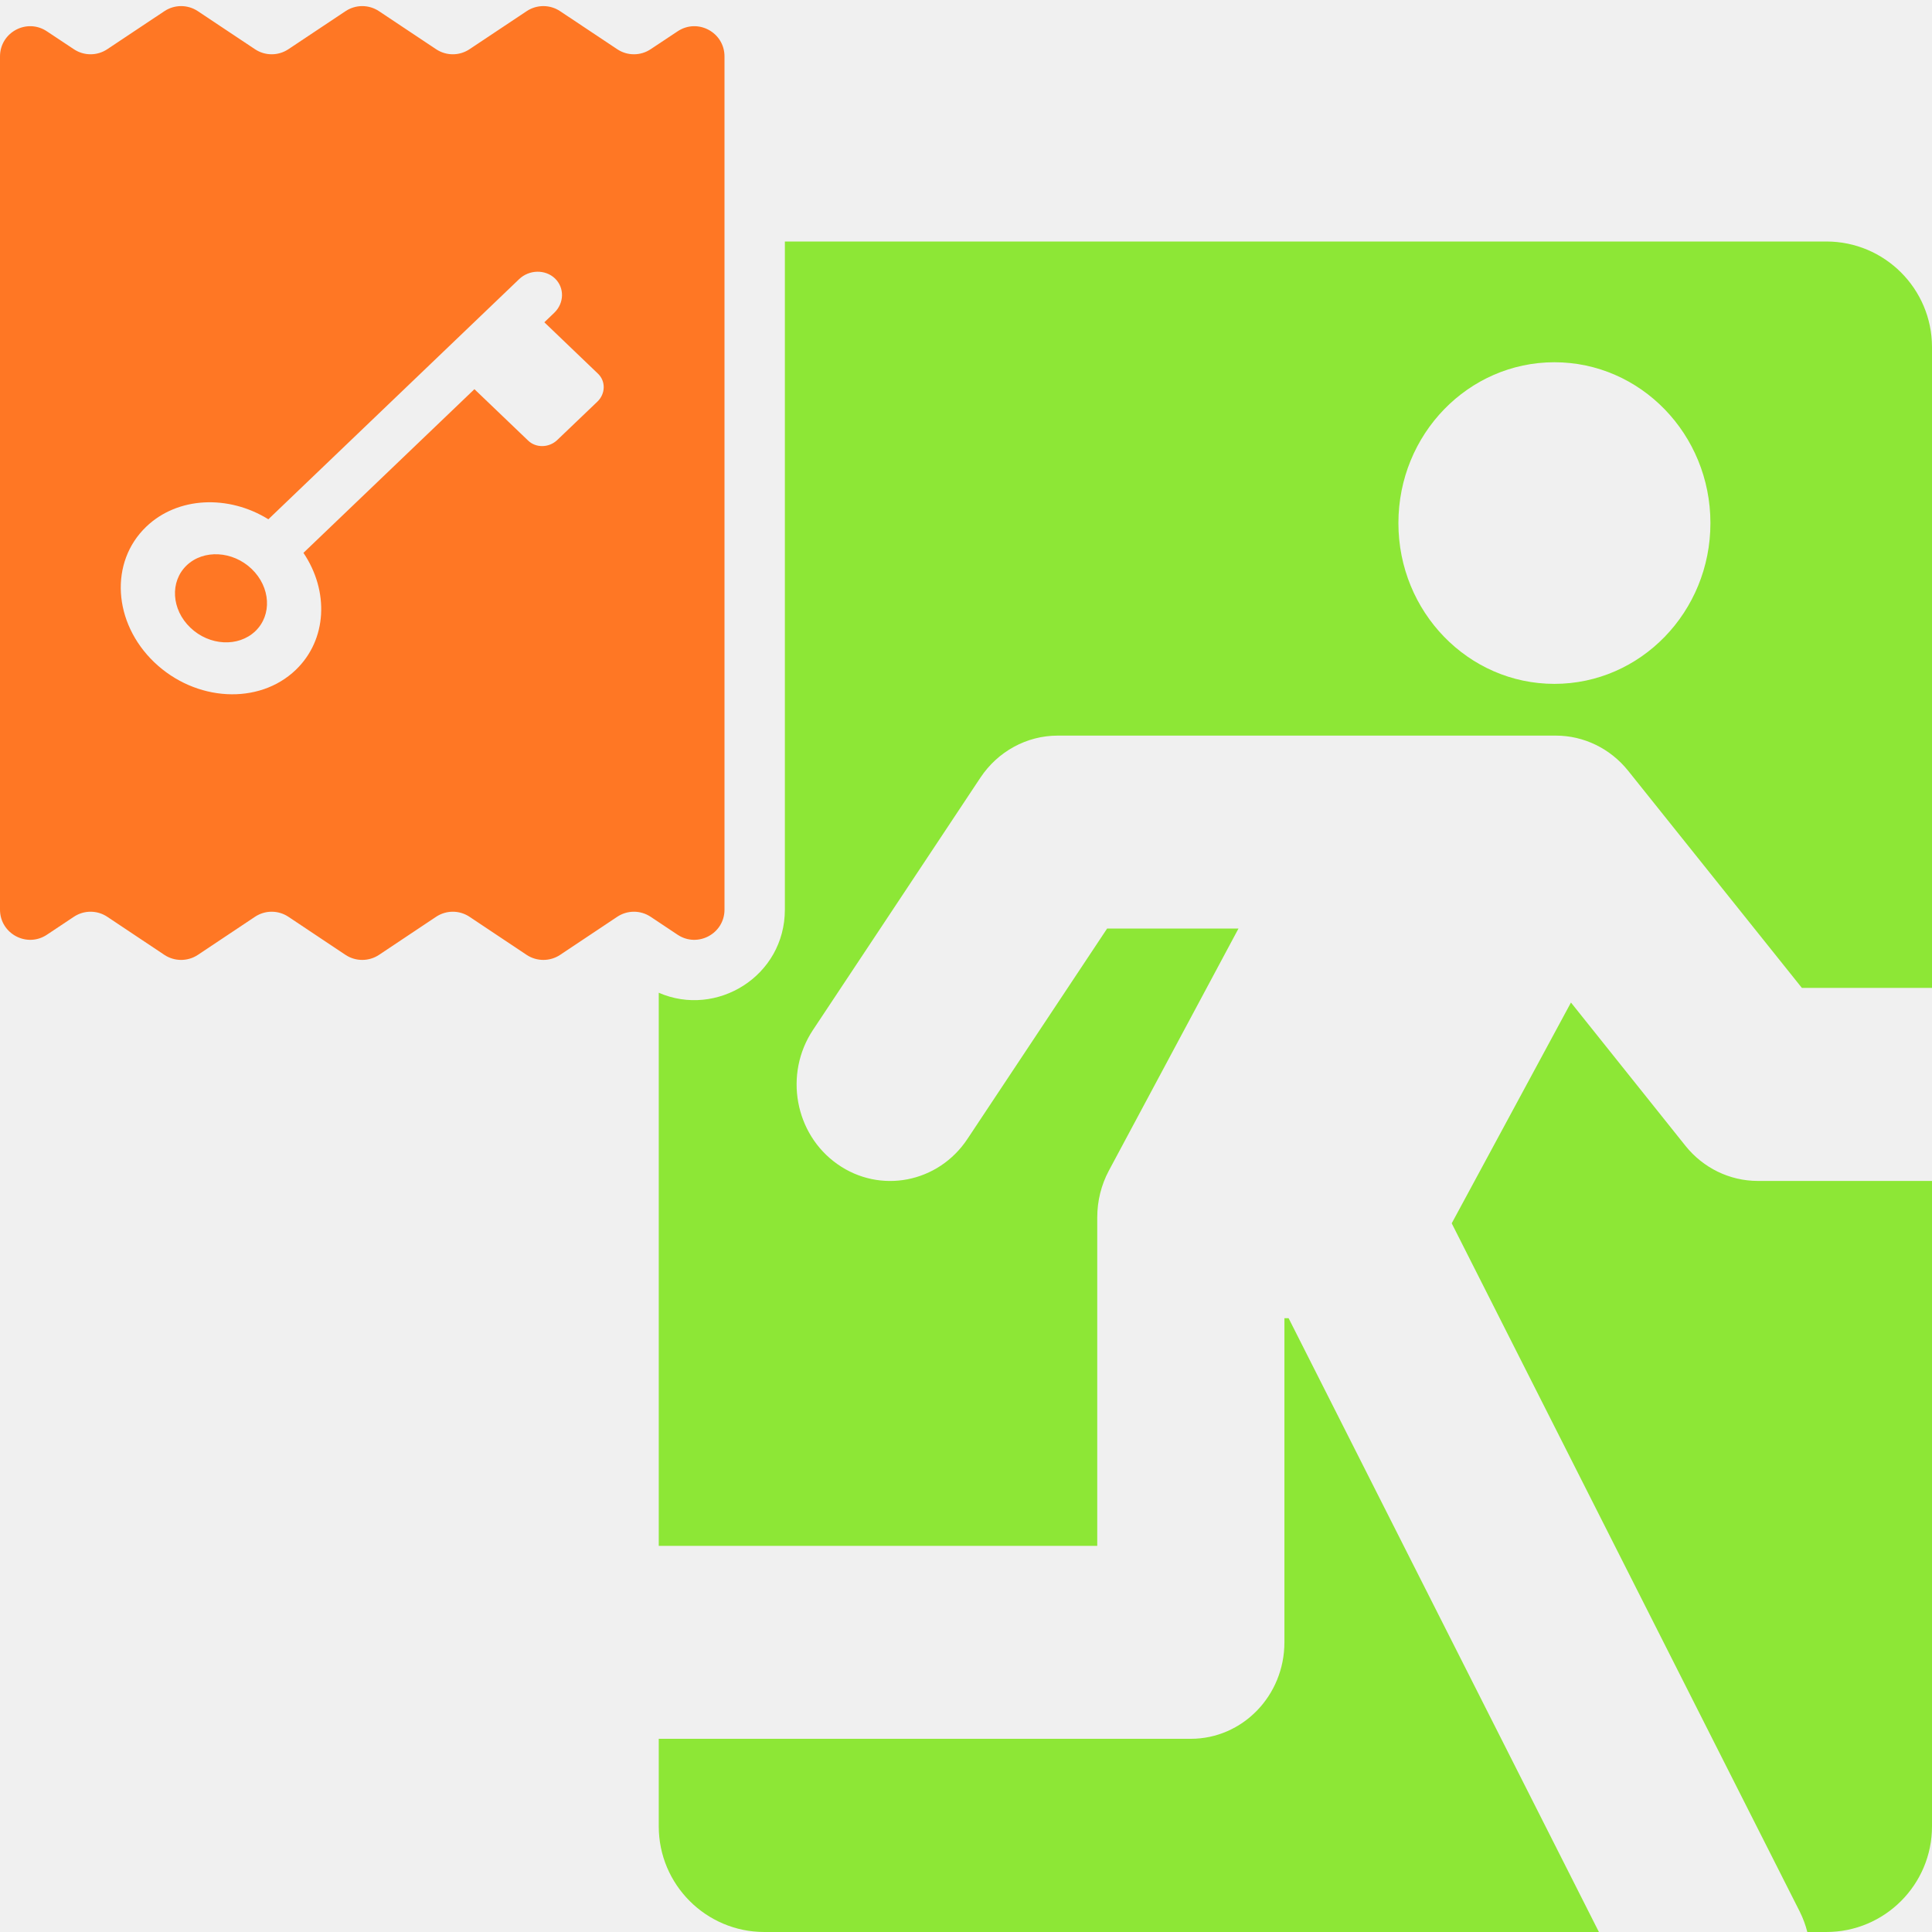
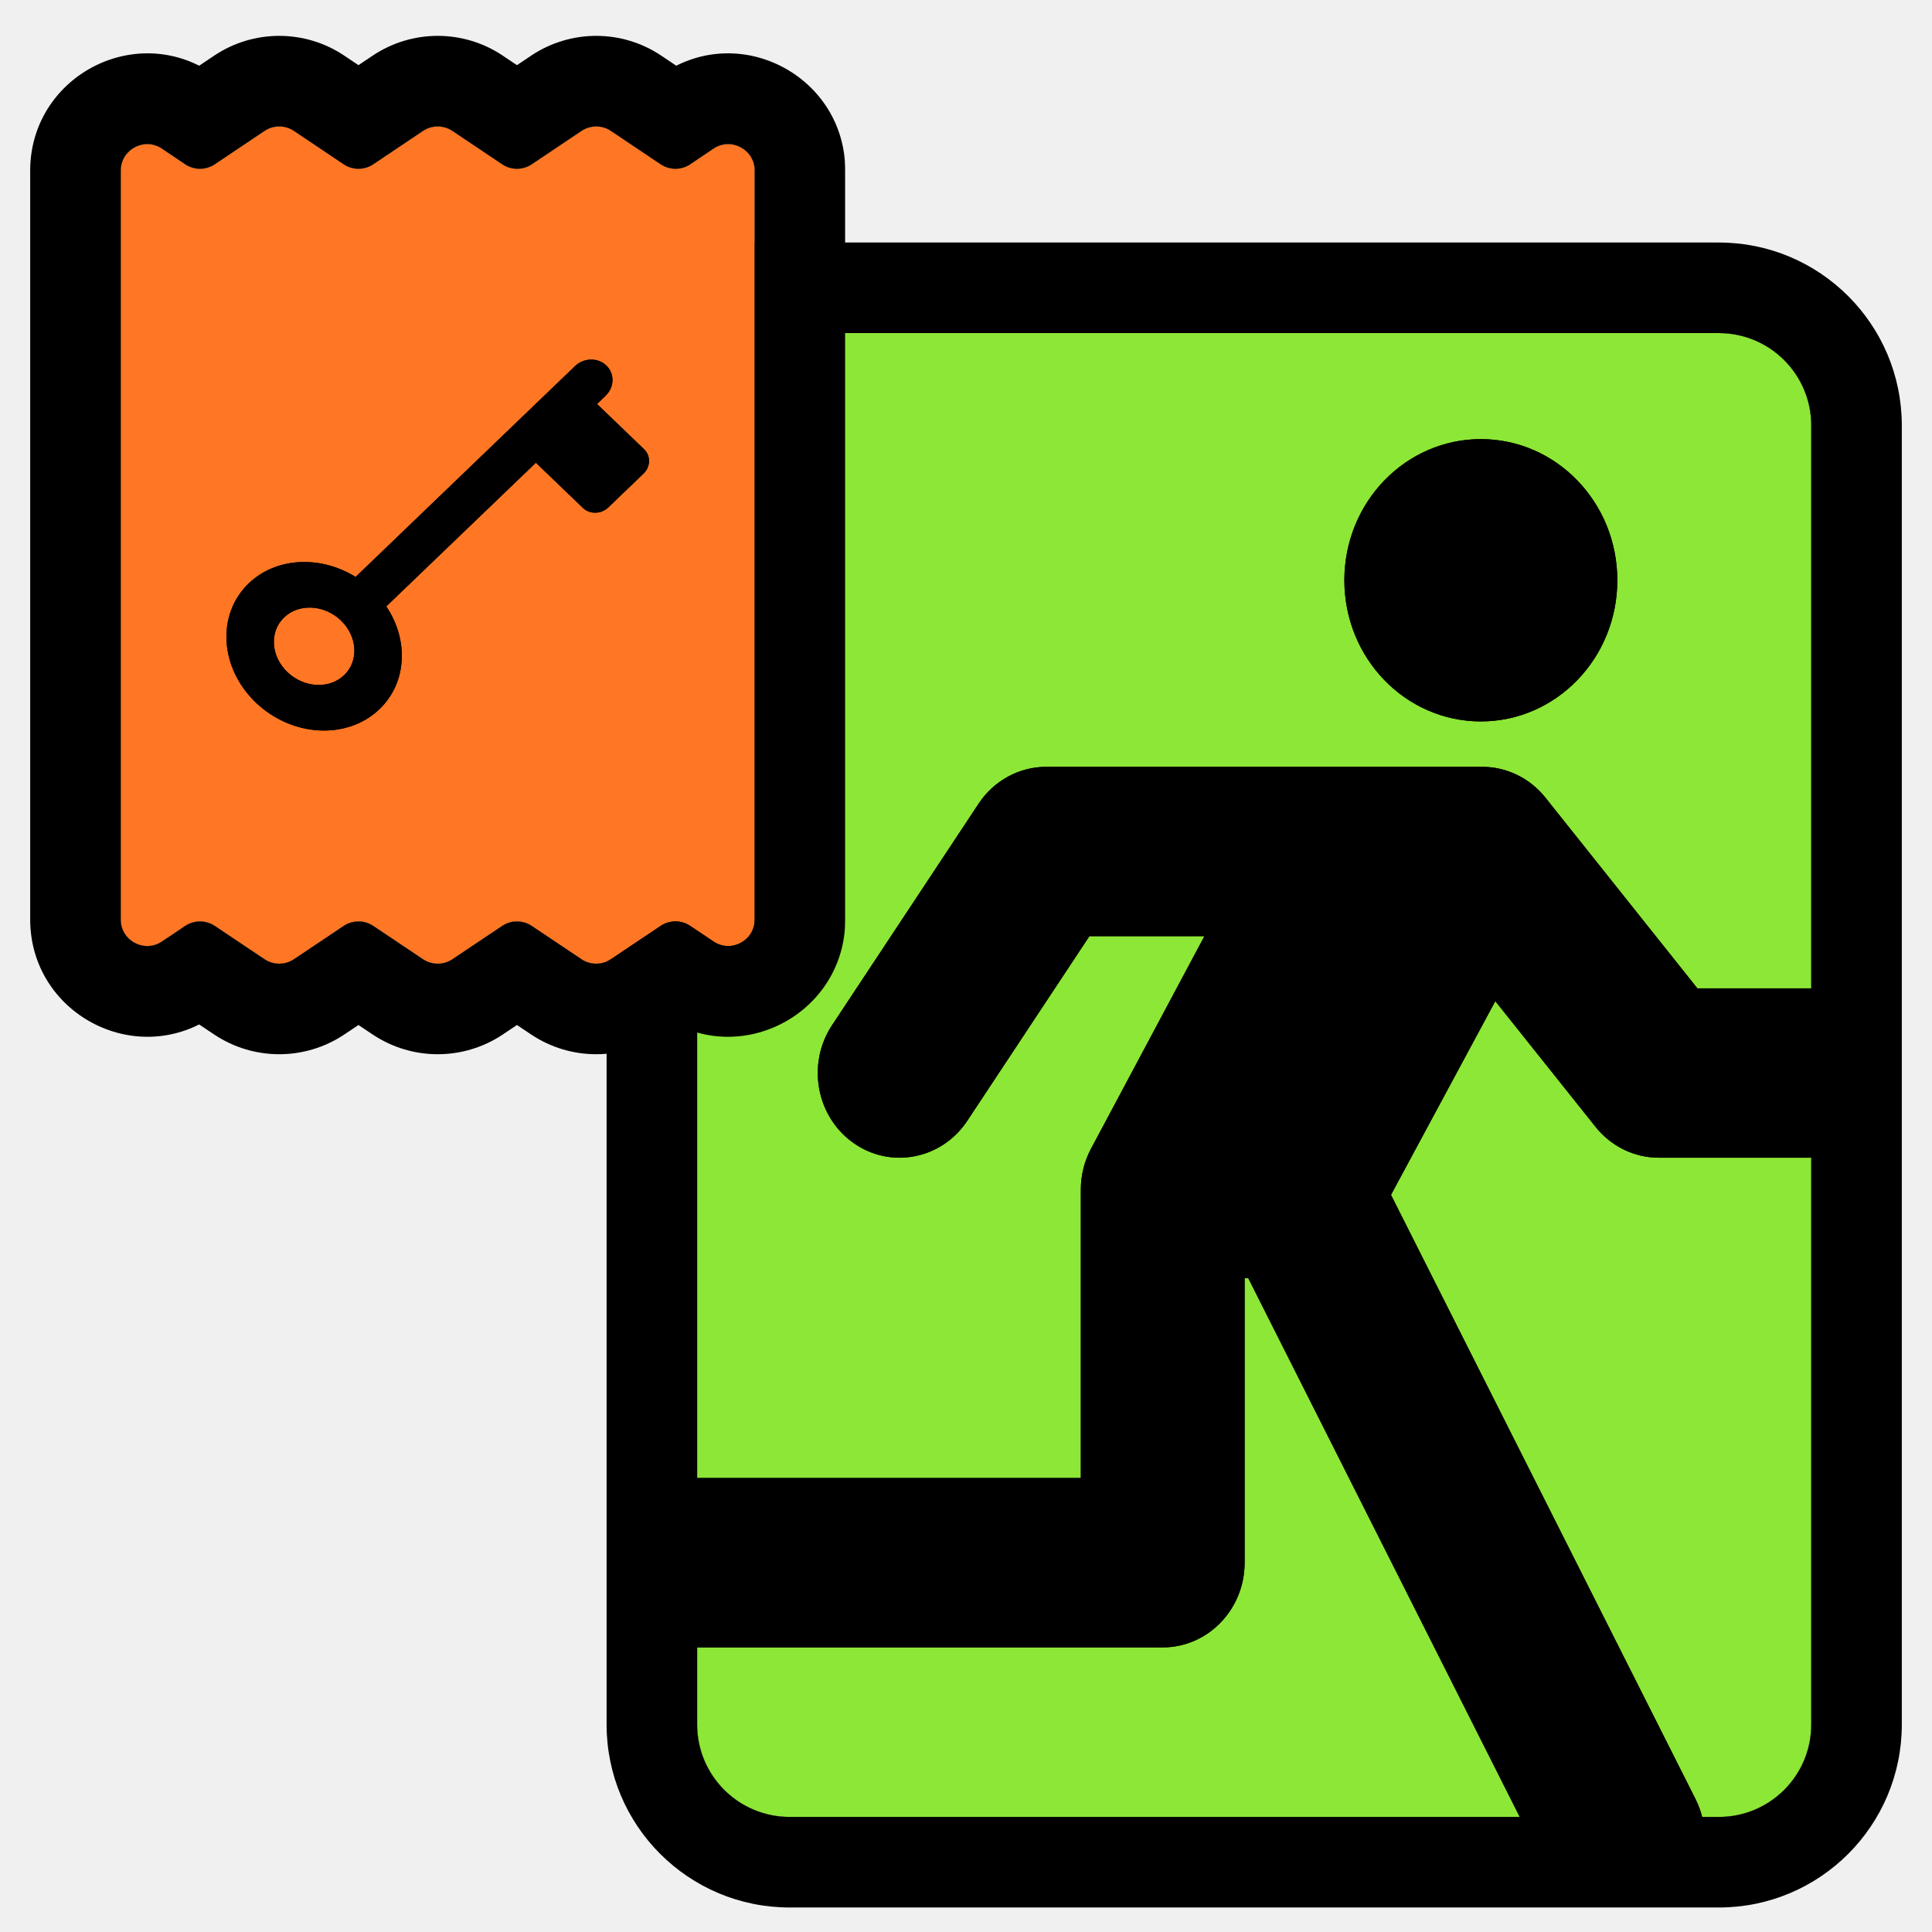
<svg xmlns="http://www.w3.org/2000/svg" width="32" height="32" viewBox="0 0 32 32" fill="none">
  <g clip-path="url(#clip0_1730_730)">
-     <path d="M26.483 32H12.661C11.695 32 10.911 31.216 10.911 30.25V28.8H19.724C20.58 28.8 21.274 28.085 21.274 27.202V21.833H21.343L26.483 32ZM27.917 18.979C28.212 19.347 28.65 19.559 29.113 19.56H32V30.25C32 31.216 31.216 32 30.25 32H29.935C29.906 31.886 29.865 31.774 29.811 31.665L24.045 20.262L26.02 16.605L27.917 18.979ZM30.25 4C31.216 4 32 4.784 32 5.75V16.363H29.845L26.967 12.766C26.672 12.398 26.233 12.184 25.77 12.184H17.519C17.007 12.184 16.528 12.445 16.239 12.88L13.465 17.06C12.982 17.788 13.163 18.783 13.869 19.281C14.576 19.78 15.541 19.593 16.024 18.864L18.337 15.38H20.513L18.366 19.39C18.24 19.626 18.174 19.892 18.174 20.162V25.604H10.911V16.443C11.869 16.86 13 16.169 13 15.065V4H30.25ZM25.746 6C24.319 6 23.162 7.193 23.162 8.664C23.162 10.135 24.319 11.327 25.746 11.327C27.173 11.327 28.33 10.135 28.33 8.664C28.33 7.193 27.173 6 25.746 6Z" fill="#8DE736" />
-     <path d="M8.723 0.185C8.891 0.073 9.109 0.073 9.277 0.185L10.223 0.815C10.39 0.927 10.61 0.927 10.777 0.815L11.223 0.519C11.555 0.297 12 0.535 12 0.935V15.066C12 15.465 11.555 15.703 11.223 15.482L10.777 15.185C10.609 15.073 10.391 15.073 10.223 15.185L9.277 15.816C9.109 15.927 8.891 15.927 8.723 15.816L7.777 15.185C7.609 15.073 7.391 15.073 7.223 15.185L6.277 15.816C6.109 15.927 5.891 15.927 5.723 15.816L4.777 15.185C4.609 15.073 4.391 15.073 4.223 15.185L3.277 15.816C3.109 15.927 2.891 15.927 2.723 15.816L1.777 15.185C1.609 15.073 1.391 15.073 1.223 15.185L0.777 15.482C0.445 15.703 0 15.465 0 15.066V0.935C0 0.535 0.445 0.297 0.777 0.519L1.223 0.815C1.391 0.927 1.609 0.927 1.777 0.815L2.723 0.185C2.891 0.073 3.109 0.073 3.277 0.185L4.223 0.815C4.391 0.927 4.609 0.927 4.777 0.815L5.723 0.185C5.891 0.073 6.109 0.073 6.277 0.185L7.223 0.815C7.391 0.927 7.609 0.927 7.777 0.815L8.723 0.185ZM9.192 4.612C9.032 4.459 8.765 4.464 8.598 4.624L4.445 8.601C3.785 8.192 2.943 8.224 2.422 8.724C1.811 9.309 1.871 10.314 2.555 10.969C3.239 11.623 4.288 11.681 4.898 11.096C5.42 10.596 5.453 9.79 5.026 9.157L7.858 6.446L8.748 7.298C8.878 7.423 9.094 7.418 9.23 7.288L9.895 6.652C10.03 6.522 10.035 6.315 9.905 6.19L9.016 5.338L9.18 5.181C9.347 5.02 9.352 4.766 9.192 4.612ZM3.091 9.365C3.371 9.097 3.855 9.123 4.169 9.424C4.482 9.725 4.509 10.186 4.229 10.454C3.948 10.722 3.467 10.697 3.153 10.396C2.839 10.096 2.811 9.634 3.091 9.365Z" fill="#FF7724" />
+     <path d="M28.469 5.517C29.315 5.517 30 6.203 30 7.048V28.563C30 29.409 29.315 30.094 28.469 30.094H13.079C12.233 30.094 11.547 29.409 11.547 28.563V16.439C12.385 16.805 13.375 16.198 13.375 15.23V5.517H28.469Z" fill="black" />
+     <mask id="path-2-outside-1_1730_730" maskUnits="userSpaceOnUse" x="9.547" y="3.517" width="22" height="29" fill="black">
+       <rect fill="white" x="9.547" y="3.517" width="22" height="29" />
+       <path d="M25.172 30.094H13.079C12.233 30.094 11.547 29.409 11.547 28.563V27.286H19.258C20.007 27.286 20.615 26.657 20.615 25.882V21.17H20.675L25.172 30.094ZM26.428 18.665C26.686 18.988 27.069 19.175 27.474 19.175H30V28.563C30 29.409 29.315 30.094 28.469 30.094H28.193C28.168 29.994 28.132 29.896 28.084 29.8L23.039 19.791L24.767 16.582L26.428 18.665ZM28.469 5.517C29.315 5.517 30 6.203 30 7.048V16.37H28.114L25.596 13.21C25.338 12.887 24.954 12.701 24.549 12.701H17.329C16.882 12.701 16.462 12.929 16.209 13.311L13.782 16.98C13.359 17.619 13.517 18.493 14.135 18.93C14.753 19.368 15.598 19.203 16.021 18.564L18.044 15.506H19.949L18.071 19.026C17.96 19.233 17.902 19.467 17.902 19.704V24.48H11.547V16.439C12.385 16.805 13.375 16.198 13.375 15.23V5.517H28.469ZM24.528 7.273C23.279 7.273 22.267 8.319 22.267 9.611C22.267 10.902 23.279 11.949 24.528 11.949C25.776 11.949 26.788 10.902 26.788 9.611C26.788 8.32 25.776 7.273 24.528 7.273Z" />
+     </mask>
+     <path d="M25.172 30.094H13.079C12.233 30.094 11.547 29.409 11.547 28.563V27.286H19.258C20.007 27.286 20.615 26.657 20.615 25.882V21.17H20.675L25.172 30.094ZM26.428 18.665C26.686 18.988 27.069 19.175 27.474 19.175H30V28.563C30 29.409 29.315 30.094 28.469 30.094H28.193C28.168 29.994 28.132 29.896 28.084 29.8L23.039 19.791L24.767 16.582L26.428 18.665ZM28.469 5.517C29.315 5.517 30 6.203 30 7.048V16.37H28.114L25.596 13.21C25.338 12.887 24.954 12.701 24.549 12.701H17.329C16.882 12.701 16.462 12.929 16.209 13.311L13.782 16.98C13.359 17.619 13.517 18.493 14.135 18.93C14.753 19.368 15.598 19.203 16.021 18.564L18.044 15.506H19.949L18.071 19.026C17.96 19.233 17.902 19.467 17.902 19.704V24.48H11.547V16.439C12.385 16.805 13.375 16.198 13.375 15.23V5.517H28.469ZM24.528 7.273C23.279 7.273 22.267 8.319 22.267 9.611C22.267 10.902 23.279 11.949 24.528 11.949C25.776 11.949 26.788 10.902 26.788 9.611C26.788 8.32 25.776 7.273 24.528 7.273Z" fill="#8DE736" />
+     <path d="M25.172 30.094V31.594H27.608L26.512 29.419L25.172 30.094ZM13.079 30.094L13.079 31.594H13.079V30.094ZM11.547 27.286V25.786H10.047V27.286H11.547ZM20.615 21.17V19.67H19.115V21.17H20.615ZM20.675 21.17L22.015 20.495L21.599 19.67H20.675V21.17ZM26.428 18.665L27.601 17.729L27.601 17.729L26.428 18.665ZM27.474 19.175L27.474 20.675H27.474V19.175ZM30 19.175H31.5V17.675H30V19.175ZM28.469 30.094V31.594H28.47L28.469 30.094ZM28.193 30.094L26.738 30.461L27.024 31.594H28.193V30.094ZM28.084 29.8L29.425 29.128L29.424 29.125L28.084 29.8ZM23.039 19.791L21.719 19.08L21.348 19.769L21.7 20.467L23.039 19.791ZM24.767 16.582L25.939 15.647L24.523 13.871L23.446 15.871L24.767 16.582ZM28.469 5.517L28.47 4.017H28.469V5.517ZM30 7.048H31.5V7.048L30 7.048ZM30 16.37V17.87H31.5V16.37H30ZM28.114 16.37L26.941 17.304L27.391 17.87H28.114V16.37ZM25.596 13.21L26.769 12.276L26.769 12.275L25.596 13.21ZM24.549 12.701L24.549 11.201H24.549V12.701ZM16.209 13.311L14.958 12.483L14.958 12.483L16.209 13.311ZM13.782 16.98L12.531 16.152L12.53 16.152L13.782 16.98ZM14.135 18.93L13.268 20.154L13.269 20.155L14.135 18.93ZM16.021 18.564L14.77 17.736L14.77 17.736L16.021 18.564ZM18.044 15.506V14.006H17.238L16.793 14.678L18.044 15.506ZM19.949 15.506L21.272 16.212L22.449 14.006H19.949V15.506ZM18.071 19.026L16.747 18.32L16.747 18.32L18.071 19.026ZM17.902 24.48V25.98H19.402V24.48H17.902ZM11.547 24.48H10.047V25.98H11.547V24.48ZM11.547 16.439L12.147 15.064L10.047 14.148V16.439H11.547ZM13.375 15.23L14.875 15.23V15.23H13.375ZM13.375 5.517V4.017H11.875V5.517H13.375ZM24.528 7.273L24.528 5.773H24.528V7.273ZM22.267 9.611H20.767V9.611L22.267 9.611ZM24.528 11.949V13.449H24.528L24.528 11.949ZM26.788 9.611L28.288 9.611V9.611H26.788ZM25.172 30.094V28.594H13.079V30.094V31.594H25.172V30.094ZM13.079 30.094L13.079 28.594C13.071 28.594 13.068 28.593 13.067 28.592C13.064 28.591 13.06 28.589 13.056 28.585C13.053 28.581 13.05 28.577 13.049 28.575C13.048 28.573 13.047 28.57 13.047 28.563H11.547H10.047C10.047 30.237 11.404 31.594 13.079 31.594L13.079 30.094ZM11.547 28.563H13.047V27.286H11.547H10.047V28.563H11.547ZM11.547 27.286V28.786H19.258V27.286V25.786H11.547V27.286ZM19.258 27.286V28.786C20.884 28.786 22.115 27.437 22.115 25.882H20.615H19.115C19.115 25.872 19.12 25.852 19.139 25.832C19.159 25.812 19.202 25.786 19.258 25.786V27.286ZM20.615 25.882H22.115V21.17H20.615H19.115V25.882H20.615ZM20.615 21.17V22.67H20.675V21.17V19.67H20.615V21.17ZM20.675 21.17L19.336 21.845L23.833 30.769L25.172 30.094L26.512 29.419L22.015 20.495L20.675 21.17ZM26.428 18.665L25.255 19.6C25.79 20.27 26.6 20.675 27.474 20.675L27.474 19.175L27.474 17.675C27.538 17.675 27.582 17.705 27.601 17.729L26.428 18.665ZM27.474 19.175V20.675H30V19.175V17.675H27.474V19.175ZM30 19.175H28.5V28.563H30H31.5V19.175H30ZM30 28.563H28.5C28.5 28.57 28.499 28.573 28.499 28.574C28.497 28.577 28.495 28.581 28.491 28.585C28.487 28.589 28.483 28.591 28.481 28.592C28.479 28.593 28.476 28.594 28.469 28.594L28.469 30.094L28.47 31.594C30.143 31.594 31.5 30.237 31.5 28.563H30ZM28.469 30.094V28.594H28.193V30.094V31.594H28.469V30.094ZM28.193 30.094L29.647 29.727C29.598 29.532 29.526 29.329 29.425 29.128L28.084 29.8L26.744 30.473C26.738 30.462 26.737 30.457 26.738 30.461L28.193 30.094ZM28.084 29.8L29.424 29.125L24.379 19.116L23.039 19.791L21.7 20.467L26.745 30.475L28.084 29.8ZM23.039 19.791L24.36 20.503L26.088 17.294L24.767 16.582L23.446 15.871L21.719 19.08L23.039 19.791ZM24.767 16.582L23.594 17.518L25.256 19.6L26.428 18.665L27.601 17.729L25.939 15.647L24.767 16.582ZM28.469 5.517L28.469 7.017C28.476 7.017 28.479 7.018 28.481 7.019C28.483 7.02 28.487 7.022 28.491 7.026C28.495 7.03 28.497 7.034 28.499 7.037C28.499 7.038 28.5 7.041 28.5 7.048L30 7.048L31.5 7.048C31.5 5.374 30.143 4.017 28.47 4.017L28.469 5.517ZM30 7.048H28.5V16.37H30H31.5V7.048H30ZM30 16.37V14.87H28.114V16.37V17.87H30V16.37ZM28.114 16.37L29.287 15.435L26.769 12.276L25.596 13.21L24.423 14.145L26.941 17.304L28.114 16.37ZM25.596 13.21L26.769 12.275C26.232 11.602 25.42 11.201 24.549 11.201L24.549 12.701L24.549 14.201C24.489 14.201 24.445 14.172 24.423 14.146L25.596 13.21ZM24.549 12.701V11.201H17.329V12.701V14.201H24.549V12.701ZM17.329 12.701V11.201C16.366 11.201 15.482 11.692 14.958 12.483L16.209 13.311L17.46 14.139C17.442 14.166 17.398 14.201 17.329 14.201V12.701ZM16.209 13.311L14.958 12.483L12.531 16.152L13.782 16.98L15.033 17.808L17.46 14.139L16.209 13.311ZM13.782 16.98L12.53 16.152C11.67 17.454 11.976 19.239 13.268 20.154L14.135 18.93L15.002 17.706C15.034 17.729 15.043 17.755 15.044 17.763C15.045 17.771 15.045 17.788 15.033 17.807L13.782 16.98ZM14.135 18.93L13.269 20.155C14.594 21.092 16.392 20.721 17.272 19.392L16.021 18.564L14.77 17.736C14.784 17.715 14.818 17.688 14.865 17.678C14.914 17.669 14.966 17.681 15.002 17.706L14.135 18.93ZM16.021 18.564L17.272 19.392L19.295 16.334L18.044 15.506L16.793 14.678L14.77 17.736L16.021 18.564ZM18.044 15.506V17.006H19.949V15.506V14.006H18.044V15.506ZM19.949 15.506L18.625 14.8L16.747 18.32L18.071 19.026L19.394 19.732L21.272 16.212L19.949 15.506ZM18.071 19.026L16.747 18.32C16.52 18.746 16.402 19.221 16.402 19.704H17.902H19.402C19.402 19.712 19.4 19.721 19.394 19.732L18.071 19.026ZM17.902 19.704H16.402V24.48H17.902H19.402V19.704H17.902ZM17.902 24.48V22.98H11.547V24.48V25.98H17.902V24.48ZM11.547 24.48H13.047V16.439H11.547H10.047V24.48H11.547ZM11.547 16.439L10.947 17.814C12.751 18.601 14.875 17.307 14.875 15.23L13.375 15.23L11.875 15.23C11.875 15.211 11.882 15.176 11.902 15.14C11.92 15.108 11.943 15.087 11.963 15.074C12.001 15.05 12.072 15.031 12.147 15.064L11.547 16.439ZM13.375 15.23H14.875V5.517H13.375H11.875V15.23H13.375ZM13.375 5.517V7.017H28.469V5.517V4.017H13.375V5.517ZM24.528 7.273V5.773C22.404 5.773 20.767 7.539 20.767 9.611H22.267H23.767C23.767 9.1 24.154 8.773 24.528 8.773V7.273ZM22.267 9.611L20.767 9.611C20.767 11.683 22.404 13.449 24.528 13.449V11.949V10.449C24.155 10.449 23.767 10.121 23.767 9.611L22.267 9.611ZM24.528 11.949L24.528 13.449C26.652 13.448 28.288 11.683 28.288 9.611L26.788 9.611L25.288 9.611C25.288 10.121 24.901 10.449 24.528 10.449L24.528 11.949ZM26.788 9.611H28.288C28.288 7.539 26.652 5.773 24.528 5.773L24.528 7.273L24.528 8.773C24.901 8.773 25.288 9.1 25.288 9.611H26.788Z" fill="black" mask="url(#path-2-outside-1_1730_730)" />
+     <path d="M2 2.826C2 2.476 2.389 2.267 2.68 2.461L3.07 2.722C3.217 2.82 3.408 2.82 3.555 2.722L4.382 2.168C4.529 2.07 4.721 2.07 4.868 2.168L5.695 2.722C5.842 2.82 6.033 2.82 6.18 2.722L7.007 2.168C7.154 2.07 7.346 2.07 7.493 2.168L8.32 2.722C8.467 2.82 8.658 2.82 8.805 2.722L9.632 2.168C9.779 2.07 9.971 2.07 10.118 2.168L10.945 2.722C11.092 2.82 11.283 2.82 11.43 2.722L11.82 2.461C12.111 2.267 12.5 2.476 12.5 2.826V15.23C12.5 15.581 12.111 15.79 11.82 15.595L11.43 15.335C11.283 15.236 11.092 15.236 10.945 15.335L10.118 15.888C9.971 15.986 9.779 15.986 9.632 15.888L8.805 15.335C8.658 15.236 8.467 15.236 8.32 15.335L7.493 15.888C7.346 15.986 7.154 15.986 7.007 15.888L6.18 15.335C6.033 15.236 5.842 15.236 5.695 15.335L4.868 15.888C4.721 15.986 4.529 15.986 4.382 15.888L3.555 15.335C3.408 15.236 3.217 15.236 3.07 15.335L2.68 15.595C2.389 15.79 2 15.581 2 15.23V2.826Z" fill="black" />
+     <mask id="path-5-outside-2_1730_730" maskUnits="userSpaceOnUse" x="0" y="0.095" width="14" height="18" fill="black">
+       <rect fill="white" y="0.095" width="14" height="18" />
+       <path d="M9.632 2.168C9.779 2.07 9.971 2.07 10.118 2.168L10.944 2.722C11.091 2.82 11.284 2.82 11.431 2.722L11.819 2.461C12.11 2.267 12.5 2.476 12.5 2.826V15.231C12.5 15.581 12.11 15.789 11.819 15.595L11.431 15.335C11.284 15.237 11.091 15.237 10.944 15.335L10.118 15.888C9.971 15.986 9.779 15.986 9.632 15.888L8.806 15.335C8.659 15.237 8.466 15.237 8.319 15.335L7.493 15.888C7.346 15.986 7.154 15.986 7.007 15.888L6.181 15.335C6.034 15.237 5.841 15.237 5.694 15.335L4.868 15.888C4.721 15.986 4.529 15.986 4.382 15.888L3.556 15.335C3.409 15.237 3.216 15.237 3.069 15.335L2.681 15.595C2.39 15.789 2 15.581 2 15.231V2.826C2 2.476 2.39 2.267 2.681 2.461L3.069 2.722C3.216 2.82 3.409 2.82 3.556 2.722L4.382 2.168C4.529 2.07 4.721 2.07 4.868 2.168L5.694 2.722C5.841 2.82 6.034 2.82 6.181 2.722L7.007 2.168C7.154 2.07 7.346 2.07 7.493 2.168L8.319 2.722C8.466 2.82 8.659 2.82 8.806 2.722L9.632 2.168ZM10.043 6.054C9.903 5.919 9.67 5.924 9.523 6.065L5.89 9.556C5.312 9.197 4.575 9.225 4.119 9.663C3.585 10.177 3.637 11.059 4.235 11.634C4.834 12.209 5.752 12.259 6.286 11.745C6.742 11.307 6.772 10.599 6.398 10.044L8.876 7.664L9.654 8.412C9.768 8.522 9.958 8.518 10.077 8.403L10.658 7.845C10.777 7.731 10.781 7.549 10.667 7.44L9.889 6.692L10.032 6.553C10.178 6.412 10.183 6.189 10.043 6.054ZM4.705 10.227C4.951 9.991 5.373 10.013 5.647 10.277C5.922 10.542 5.946 10.947 5.7 11.183C5.455 11.418 5.034 11.395 4.759 11.131C4.484 10.867 4.46 10.463 4.705 10.227Z" />
+     </mask>
+     <path d="M9.632 2.168C9.779 2.07 9.971 2.07 10.118 2.168L10.944 2.722C11.091 2.82 11.284 2.82 11.431 2.722L11.819 2.461C12.11 2.267 12.5 2.476 12.5 2.826V15.231C12.5 15.581 12.11 15.789 11.819 15.595L11.431 15.335C11.284 15.237 11.091 15.237 10.944 15.335L10.118 15.888C9.971 15.986 9.779 15.986 9.632 15.888L8.806 15.335C8.659 15.237 8.466 15.237 8.319 15.335L7.493 15.888C7.346 15.986 7.154 15.986 7.007 15.888L6.181 15.335C6.034 15.237 5.841 15.237 5.694 15.335L4.868 15.888C4.721 15.986 4.529 15.986 4.382 15.888L3.556 15.335C3.409 15.237 3.216 15.237 3.069 15.335L2.681 15.595C2.39 15.789 2 15.581 2 15.231V2.826C2 2.476 2.39 2.267 2.681 2.461L3.069 2.722C3.216 2.82 3.409 2.82 3.556 2.722L4.382 2.168C4.529 2.07 4.721 2.07 4.868 2.168L5.694 2.722C5.841 2.82 6.034 2.82 6.181 2.722L7.007 2.168C7.154 2.07 7.346 2.07 7.493 2.168L8.319 2.722C8.466 2.82 8.659 2.82 8.806 2.722L9.632 2.168ZM10.043 6.054C9.903 5.919 9.67 5.924 9.523 6.065L5.89 9.556C5.312 9.197 4.575 9.225 4.119 9.663C3.585 10.177 3.637 11.059 4.235 11.634C4.834 12.209 5.752 12.259 6.286 11.745C6.742 11.307 6.772 10.599 6.398 10.044L8.876 7.664L9.654 8.412C9.768 8.522 9.958 8.518 10.077 8.403L10.658 7.845C10.777 7.731 10.781 7.549 10.667 7.44L9.889 6.692L10.032 6.553C10.178 6.412 10.183 6.189 10.043 6.054ZM4.705 10.227C4.951 9.991 5.373 10.013 5.647 10.277C5.922 10.542 5.946 10.947 5.7 11.183C5.455 11.418 5.034 11.395 4.759 11.131C4.484 10.867 4.46 10.463 4.705 10.227Z" fill="#FF7724" />
+     <path d="M9.632 2.168L8.798 0.921L8.797 0.922L9.632 2.168ZM10.118 2.168L10.953 0.922L10.952 0.921L10.118 2.168ZM10.944 2.722L10.109 3.968L10.111 3.969L10.944 2.722ZM11.431 2.722L12.264 3.969L12.266 3.968L11.431 2.722ZM11.819 2.461L10.986 1.214L10.984 1.215L11.819 2.461ZM12.5 15.231L14 15.232V15.231H12.5ZM11.819 15.595L12.653 14.348L12.653 14.348L11.819 15.595ZM11.431 15.335L10.597 16.582L10.597 16.582L11.431 15.335ZM10.944 15.335L10.111 14.088L10.11 14.088L10.944 15.335ZM10.118 15.888L10.952 17.135L10.952 17.135L10.118 15.888ZM9.632 15.888L8.798 17.135L8.798 17.135L9.632 15.888ZM8.806 15.335L9.64 14.088L9.64 14.088L8.806 15.335ZM8.319 15.335L7.485 14.088L7.485 14.088L8.319 15.335ZM7.493 15.888L8.327 17.135L8.327 17.135L7.493 15.888ZM7.007 15.888L6.173 17.135L6.173 17.135L7.007 15.888ZM6.181 15.335L7.015 14.088L7.015 14.088L6.181 15.335ZM5.694 15.335L4.86 14.088L4.86 14.088L5.694 15.335ZM4.868 15.888L5.702 17.135L5.702 17.135L4.868 15.888ZM4.382 15.888L3.548 17.135L3.548 17.135L4.382 15.888ZM3.556 15.335L4.39 14.088L4.39 14.088L3.556 15.335ZM3.069 15.335L3.903 16.582L3.903 16.582L3.069 15.335ZM2.681 15.595L1.847 14.348L1.847 14.348L2.681 15.595ZM2 15.231H0.5L0.5 15.232L2 15.231ZM2.681 2.461L3.516 1.215L3.515 1.214L2.681 2.461ZM3.069 2.722L2.234 3.968L2.235 3.969L3.069 2.722ZM3.556 2.722L4.39 3.969L4.391 3.968L3.556 2.722ZM4.382 2.168L3.548 0.921L3.547 0.922L4.382 2.168ZM4.868 2.168L5.703 0.922L5.702 0.921L4.868 2.168ZM5.694 2.722L4.859 3.968L4.86 3.969L5.694 2.722ZM6.181 2.722L7.015 3.969L7.016 3.968L6.181 2.722ZM7.007 2.168L6.173 0.921L6.172 0.922L7.007 2.168ZM7.493 2.168L8.328 0.922L8.327 0.921L7.493 2.168ZM8.319 2.722L7.484 3.968L7.485 3.969L8.319 2.722ZM8.806 2.722L9.64 3.969L9.641 3.968L8.806 2.722ZM10.043 6.054L11.083 4.973L11.081 4.971L10.043 6.054ZM9.523 6.065L8.485 4.982L8.484 4.983L9.523 6.065ZM5.89 9.556L5.098 10.83L6.088 11.445L6.929 10.637L5.89 9.556ZM4.119 9.663L3.08 8.581L3.08 8.582L4.119 9.663ZM4.235 11.634L3.196 12.716L3.196 12.716L4.235 11.634ZM6.286 11.745L7.325 12.827L7.326 12.827L6.286 11.745ZM6.398 10.044L5.359 8.962L4.45 9.836L5.154 10.881L6.398 10.044ZM8.876 7.664L9.915 6.583L8.876 5.584L7.837 6.582L8.876 7.664ZM9.654 8.412L8.615 9.494L8.615 9.494L9.654 8.412ZM10.077 8.403L11.116 9.485L11.117 9.485L10.077 8.403ZM10.658 7.845L11.698 8.926L11.698 8.926L10.658 7.845ZM10.667 7.44L9.628 8.521L9.628 8.521L10.667 7.44ZM9.889 6.692L8.847 5.613L7.727 6.694L8.849 7.773L9.889 6.692ZM10.032 6.553L8.991 5.473L8.99 5.474L10.032 6.553ZM4.705 10.227L3.666 9.145L3.665 9.146L4.705 10.227ZM5.647 10.277L6.687 9.196L6.687 9.196L5.647 10.277ZM5.7 11.183L6.739 12.265L6.739 12.264L5.7 11.183ZM4.759 11.131L3.719 12.212L3.72 12.213L4.759 11.131ZM9.632 2.168L10.466 3.415C10.108 3.654 9.642 3.654 9.284 3.415L10.118 2.168L10.952 0.921C10.3 0.485 9.45 0.485 8.798 0.921L9.632 2.168ZM10.118 2.168L9.283 3.414L10.109 3.968L10.944 2.722L11.779 1.476L10.953 0.922L10.118 2.168ZM10.944 2.722L10.111 3.969C10.762 4.405 11.613 4.405 12.264 3.969L11.431 2.722L10.597 1.475C10.954 1.236 11.421 1.236 11.778 1.475L10.944 2.722ZM11.431 2.722L12.266 3.968L12.655 3.707L11.819 2.461L10.984 1.215L10.595 1.476L11.431 2.722ZM11.819 2.461L12.653 3.708C11.941 4.184 11 3.667 11 2.826H12.5H14C14 1.284 12.279 0.349 10.986 1.214L11.819 2.461ZM12.5 2.826H11V15.231H12.5H14V2.826H12.5ZM12.5 15.231L11 15.229C11.001 14.386 11.944 13.874 12.653 14.348L11.819 15.595L10.986 16.842C12.276 17.705 13.998 16.776 14 15.232L12.5 15.231ZM11.819 15.595L12.653 14.348L12.264 14.088L11.431 15.335L10.597 16.582L10.986 16.842L11.819 15.595ZM11.431 15.335L12.264 14.088C11.613 13.652 10.762 13.652 10.111 14.088L10.944 15.335L11.778 16.582C11.421 16.821 10.954 16.821 10.597 16.582L11.431 15.335ZM10.944 15.335L10.11 14.088L9.284 14.641L10.118 15.888L10.952 17.135L11.778 16.582L10.944 15.335ZM10.118 15.888L9.284 14.641C9.642 14.402 10.108 14.402 10.466 14.641L9.632 15.888L8.798 17.135C9.45 17.57 10.3 17.57 10.952 17.135L10.118 15.888ZM9.632 15.888L10.466 14.641L9.64 14.088L8.806 15.335L7.972 16.582L8.798 17.135L9.632 15.888ZM8.806 15.335L9.64 14.088C8.988 13.652 8.137 13.652 7.485 14.088L8.319 15.335L9.153 16.582C8.795 16.821 8.33 16.821 7.972 16.582L8.806 15.335ZM8.319 15.335L7.485 14.088L6.659 14.641L7.493 15.888L8.327 17.135L9.153 16.582L8.319 15.335ZM7.493 15.888L6.659 14.641C7.017 14.402 7.483 14.402 7.841 14.641L7.007 15.888L6.173 17.135C6.825 17.57 7.675 17.57 8.327 17.135L7.493 15.888ZM7.007 15.888L7.841 14.641L7.015 14.088L6.181 15.335L5.347 16.582L6.173 17.135L7.007 15.888ZM6.181 15.335L7.015 14.088C6.363 13.652 5.512 13.652 4.86 14.088L5.694 15.335L6.528 16.582C6.17 16.821 5.705 16.821 5.347 16.582L6.181 15.335ZM5.694 15.335L4.86 14.088L4.034 14.641L4.868 15.888L5.702 17.135L6.528 16.582L5.694 15.335ZM4.868 15.888L4.034 14.641C4.392 14.402 4.858 14.402 5.216 14.641L4.382 15.888L3.548 17.135C4.2 17.57 5.05 17.57 5.702 17.135L4.868 15.888ZM4.382 15.888L5.216 14.641L4.39 14.088L3.556 15.335L2.722 16.582L3.548 17.135L4.382 15.888ZM3.556 15.335L4.39 14.088C3.738 13.652 2.887 13.652 2.235 14.088L3.069 15.335L3.903 16.582C3.545 16.821 3.08 16.821 2.722 16.582L3.556 15.335ZM3.069 15.335L2.236 14.088L1.847 14.348L2.681 15.595L3.514 16.842L3.903 16.582L3.069 15.335ZM2.681 15.595L1.847 14.348C2.556 13.874 3.499 14.386 3.5 15.229L2 15.231L0.5 15.232C0.502 16.776 2.224 17.705 3.515 16.842L2.681 15.595ZM2 15.231H3.5V2.826H2H0.5V15.231H2ZM2 2.826H3.5C3.5 3.667 2.559 4.184 1.847 3.708L2.681 2.461L3.515 1.214C2.221 0.349 0.5 1.284 0.5 2.826H2ZM2.681 2.461L1.845 3.707L2.234 3.968L3.069 2.722L3.905 1.476L3.516 1.215L2.681 2.461ZM3.069 2.722L2.235 3.969C2.887 4.405 3.738 4.405 4.39 3.969L3.556 2.722L2.722 1.475C3.08 1.236 3.545 1.236 3.903 1.475L3.069 2.722ZM3.556 2.722L4.391 3.968L5.217 3.414L4.382 2.168L3.547 0.922L2.721 1.476L3.556 2.722ZM4.382 2.168L5.216 3.415C4.858 3.654 4.392 3.654 4.034 3.415L4.868 2.168L5.702 0.921C5.05 0.485 4.2 0.485 3.548 0.921L4.382 2.168ZM4.868 2.168L4.033 3.414L4.859 3.968L5.694 2.722L6.529 1.476L5.703 0.922L4.868 2.168ZM5.694 2.722L4.86 3.969C5.512 4.405 6.363 4.405 7.015 3.969L6.181 2.722L5.347 1.475C5.705 1.236 6.17 1.236 6.528 1.475L5.694 2.722ZM6.181 2.722L7.016 3.968L7.842 3.414L7.007 2.168L6.172 0.922L5.346 1.476L6.181 2.722ZM7.007 2.168L7.841 3.415C7.483 3.654 7.017 3.654 6.659 3.415L7.493 2.168L8.327 0.921C7.675 0.485 6.825 0.485 6.173 0.921L7.007 2.168ZM7.493 2.168L6.658 3.414L7.484 3.968L8.319 2.722L9.154 1.476L8.328 0.922L7.493 2.168ZM8.319 2.722L7.485 3.969C8.137 4.405 8.988 4.405 9.64 3.969L8.806 2.722L7.972 1.475C8.33 1.236 8.795 1.236 9.153 1.475L8.319 2.722ZM8.806 2.722L9.641 3.968L10.467 3.414L9.632 2.168L8.797 0.922L7.971 1.476L8.806 2.722ZM10.043 6.054L11.081 4.971C10.32 4.241 9.17 4.325 8.485 4.982L9.523 6.065L10.562 7.147C10.169 7.523 9.485 7.597 9.005 7.137L10.043 6.054ZM9.523 6.065L8.484 4.983L4.85 8.474L5.89 9.556L6.929 10.637L10.563 7.146L9.523 6.065ZM5.89 9.556L6.681 8.282C5.633 7.631 4.121 7.582 3.08 8.581L4.119 9.663L5.158 10.745C5.131 10.771 5.103 10.788 5.079 10.798C5.056 10.807 5.042 10.808 5.04 10.809C5.037 10.809 5.043 10.808 5.055 10.811C5.067 10.814 5.082 10.82 5.098 10.83L5.89 9.556ZM4.119 9.663L3.08 8.582C1.812 9.8 2.11 11.671 3.196 12.716L4.235 11.634L5.275 10.553C5.236 10.515 5.248 10.501 5.25 10.537C5.251 10.556 5.249 10.588 5.234 10.629C5.218 10.672 5.191 10.713 5.159 10.745L4.119 9.663ZM4.235 11.634L3.196 12.716C4.264 13.741 6.105 13.999 7.325 12.827L6.286 11.745L5.247 10.663C5.279 10.633 5.313 10.615 5.338 10.606C5.36 10.599 5.371 10.6 5.366 10.6C5.353 10.599 5.314 10.59 5.274 10.552L4.235 11.634ZM6.286 11.745L7.326 12.827C8.394 11.8 8.352 10.261 7.643 9.207L6.398 10.044L5.154 10.881C5.167 10.901 5.153 10.894 5.156 10.85C5.157 10.828 5.163 10.796 5.179 10.76C5.196 10.723 5.22 10.69 5.247 10.664L6.286 11.745ZM6.398 10.044L7.438 11.126L9.915 8.746L8.876 7.664L7.837 6.582L5.359 8.962L6.398 10.044ZM8.876 7.664L7.837 8.746L8.615 9.494L9.654 8.412L10.694 7.331L9.915 6.583L8.876 7.664ZM9.654 8.412L8.615 9.494C9.351 10.201 10.459 10.117 11.116 9.485L10.077 8.403L9.038 7.322C9.457 6.919 10.186 6.843 10.694 7.331L9.654 8.412ZM10.077 8.403L11.117 9.485L11.698 8.926L10.658 7.845L9.619 6.764L9.038 7.322L10.077 8.403ZM10.658 7.845L11.698 8.926C12.385 8.265 12.479 7.101 11.706 6.358L10.667 7.44L9.628 8.521C9.083 7.998 9.169 7.196 9.619 6.764L10.658 7.845ZM10.667 7.44L11.706 6.358L10.928 5.61L9.889 6.692L8.849 7.773L9.628 8.521L10.667 7.44ZM9.889 6.692L10.931 7.77L11.074 7.632L10.032 6.553L8.99 5.474L8.847 5.613L9.889 6.692ZM10.032 6.553L11.073 7.633C11.786 6.946 11.88 5.741 11.083 4.973L10.043 6.054L9.003 7.134C8.485 6.637 8.571 5.879 8.991 5.473L10.032 6.553ZM4.705 10.227L5.744 11.308C5.529 11.515 5.273 11.573 5.085 11.562C4.897 11.552 4.731 11.477 4.608 11.359L5.647 10.277L6.687 9.196C5.942 8.48 4.596 8.251 3.666 9.145L4.705 10.227ZM5.647 10.277L4.608 11.359C4.393 11.152 4.174 10.569 4.661 10.101L5.7 11.183L6.739 12.264C7.717 11.325 7.451 9.931 6.687 9.196L5.647 10.277ZM5.7 11.183L4.662 10.1C4.877 9.894 5.134 9.836 5.323 9.846C5.511 9.857 5.676 9.932 5.798 10.049L4.759 11.131L3.72 12.213C4.462 12.925 5.806 13.16 6.739 12.265L5.7 11.183ZM4.759 11.131L5.798 10.05C6.011 10.254 6.233 10.838 5.745 11.307L4.705 10.227L3.665 9.146C2.687 10.087 2.958 11.48 3.719 12.212L4.759 11.131Z" fill="black" mask="url(#path-5-outside-2_1730_730)" />
  </g>
  <defs>
    <clipPath id="clip0_1730_730">
      <rect width="32" height="32" fill="white" />
    </clipPath>
  </defs>
</svg>
